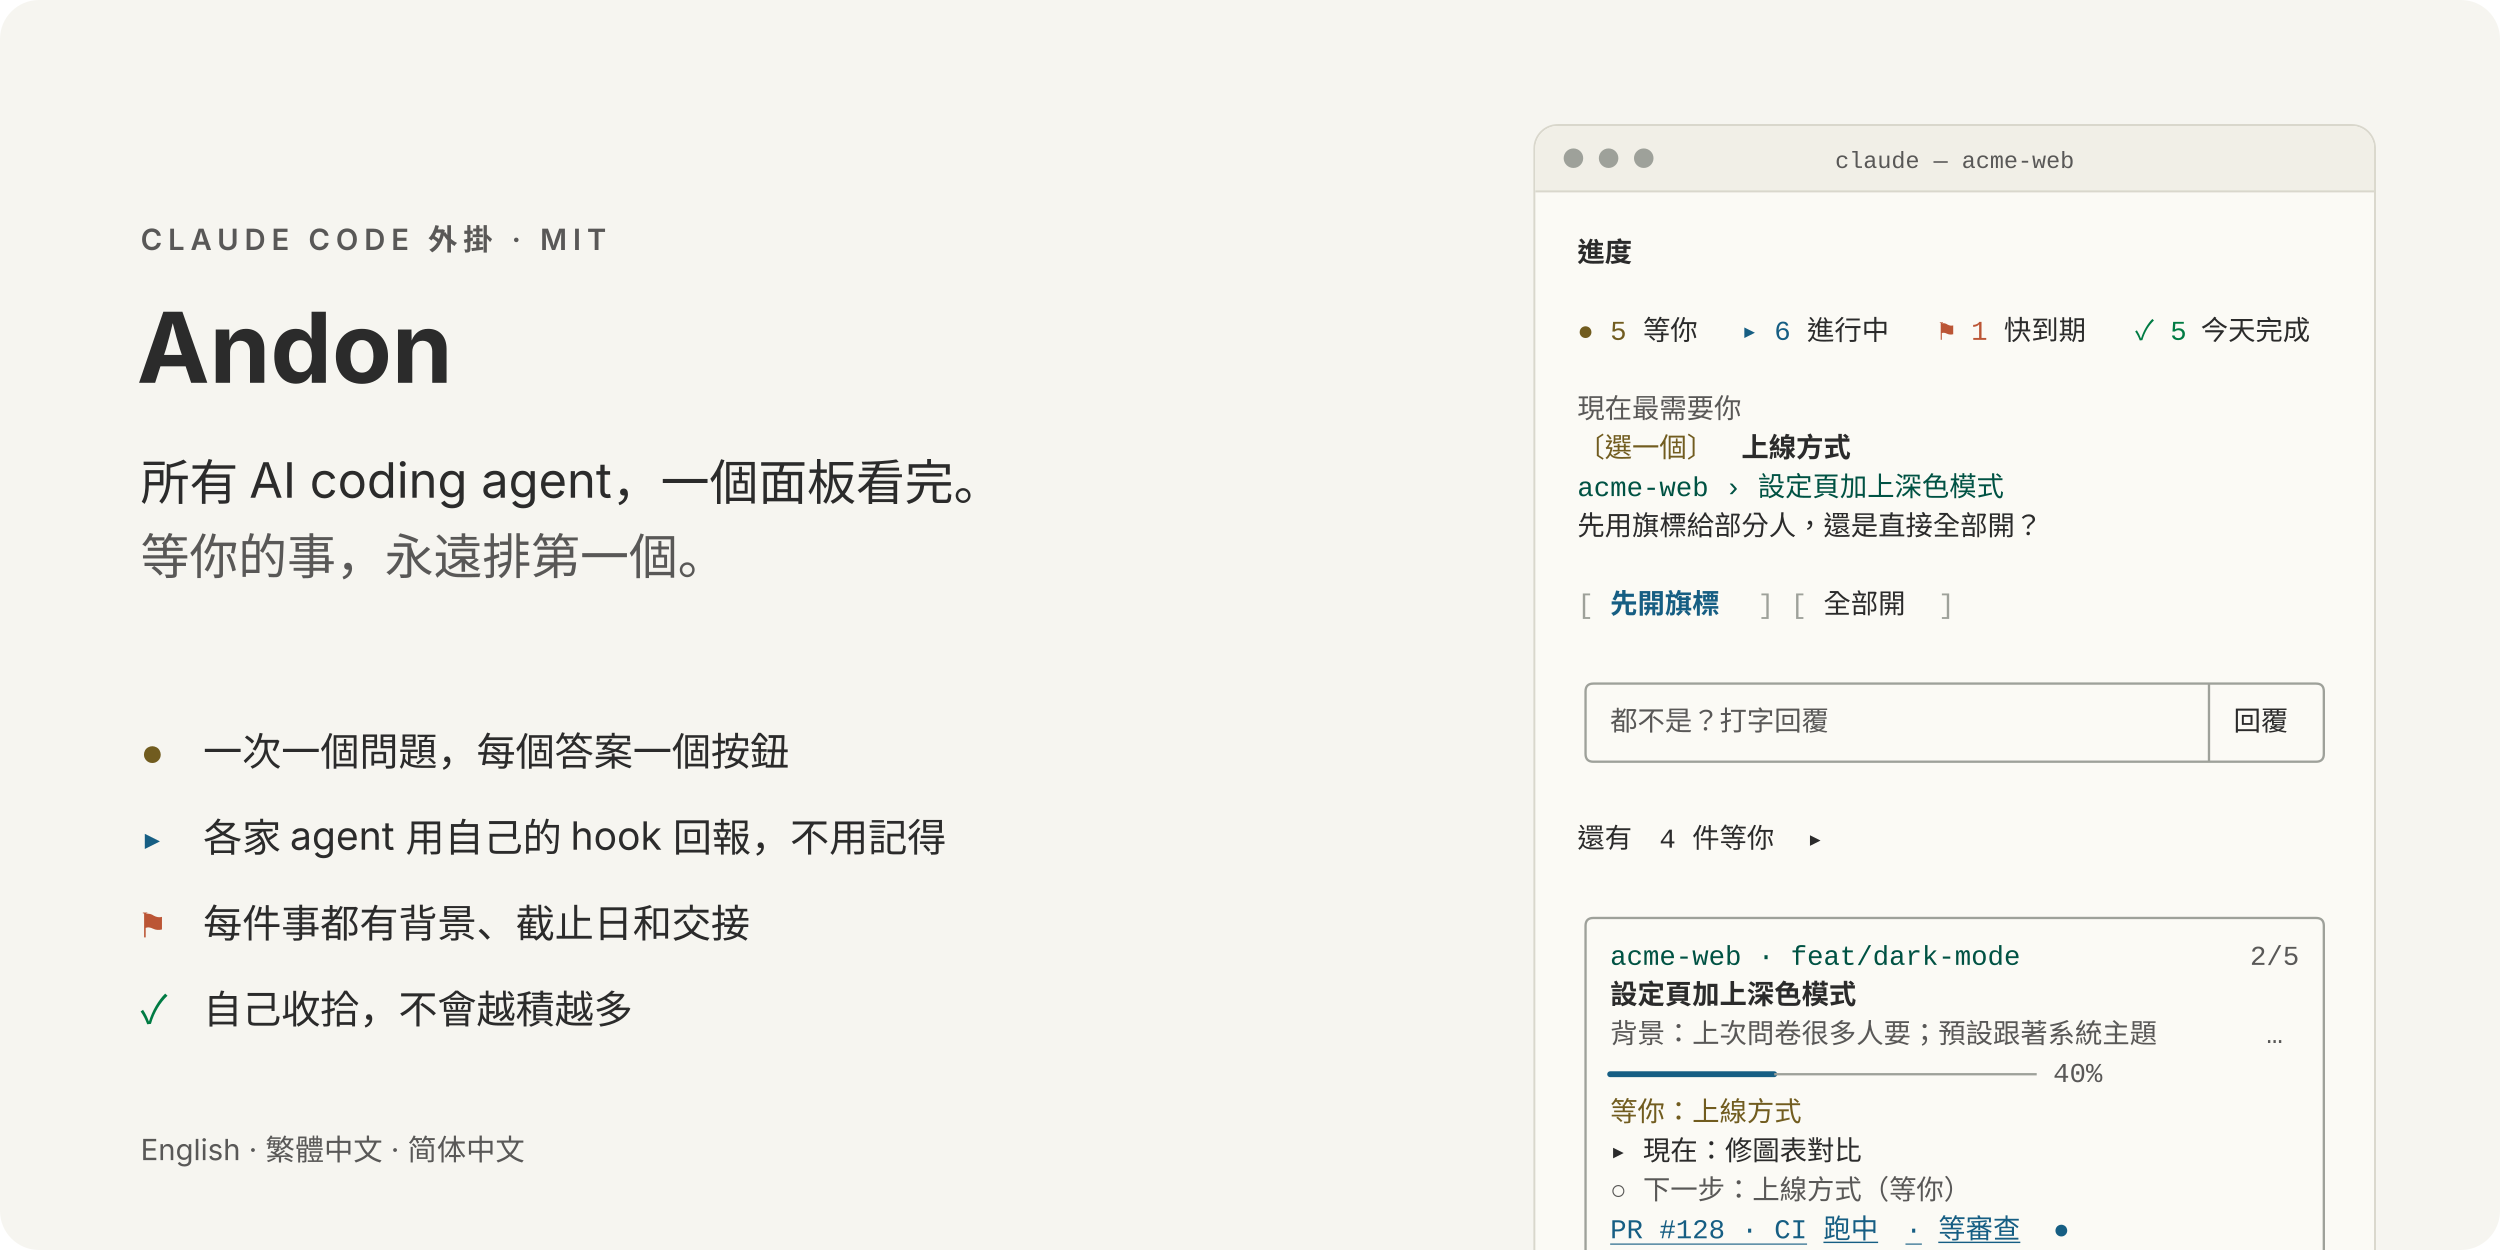
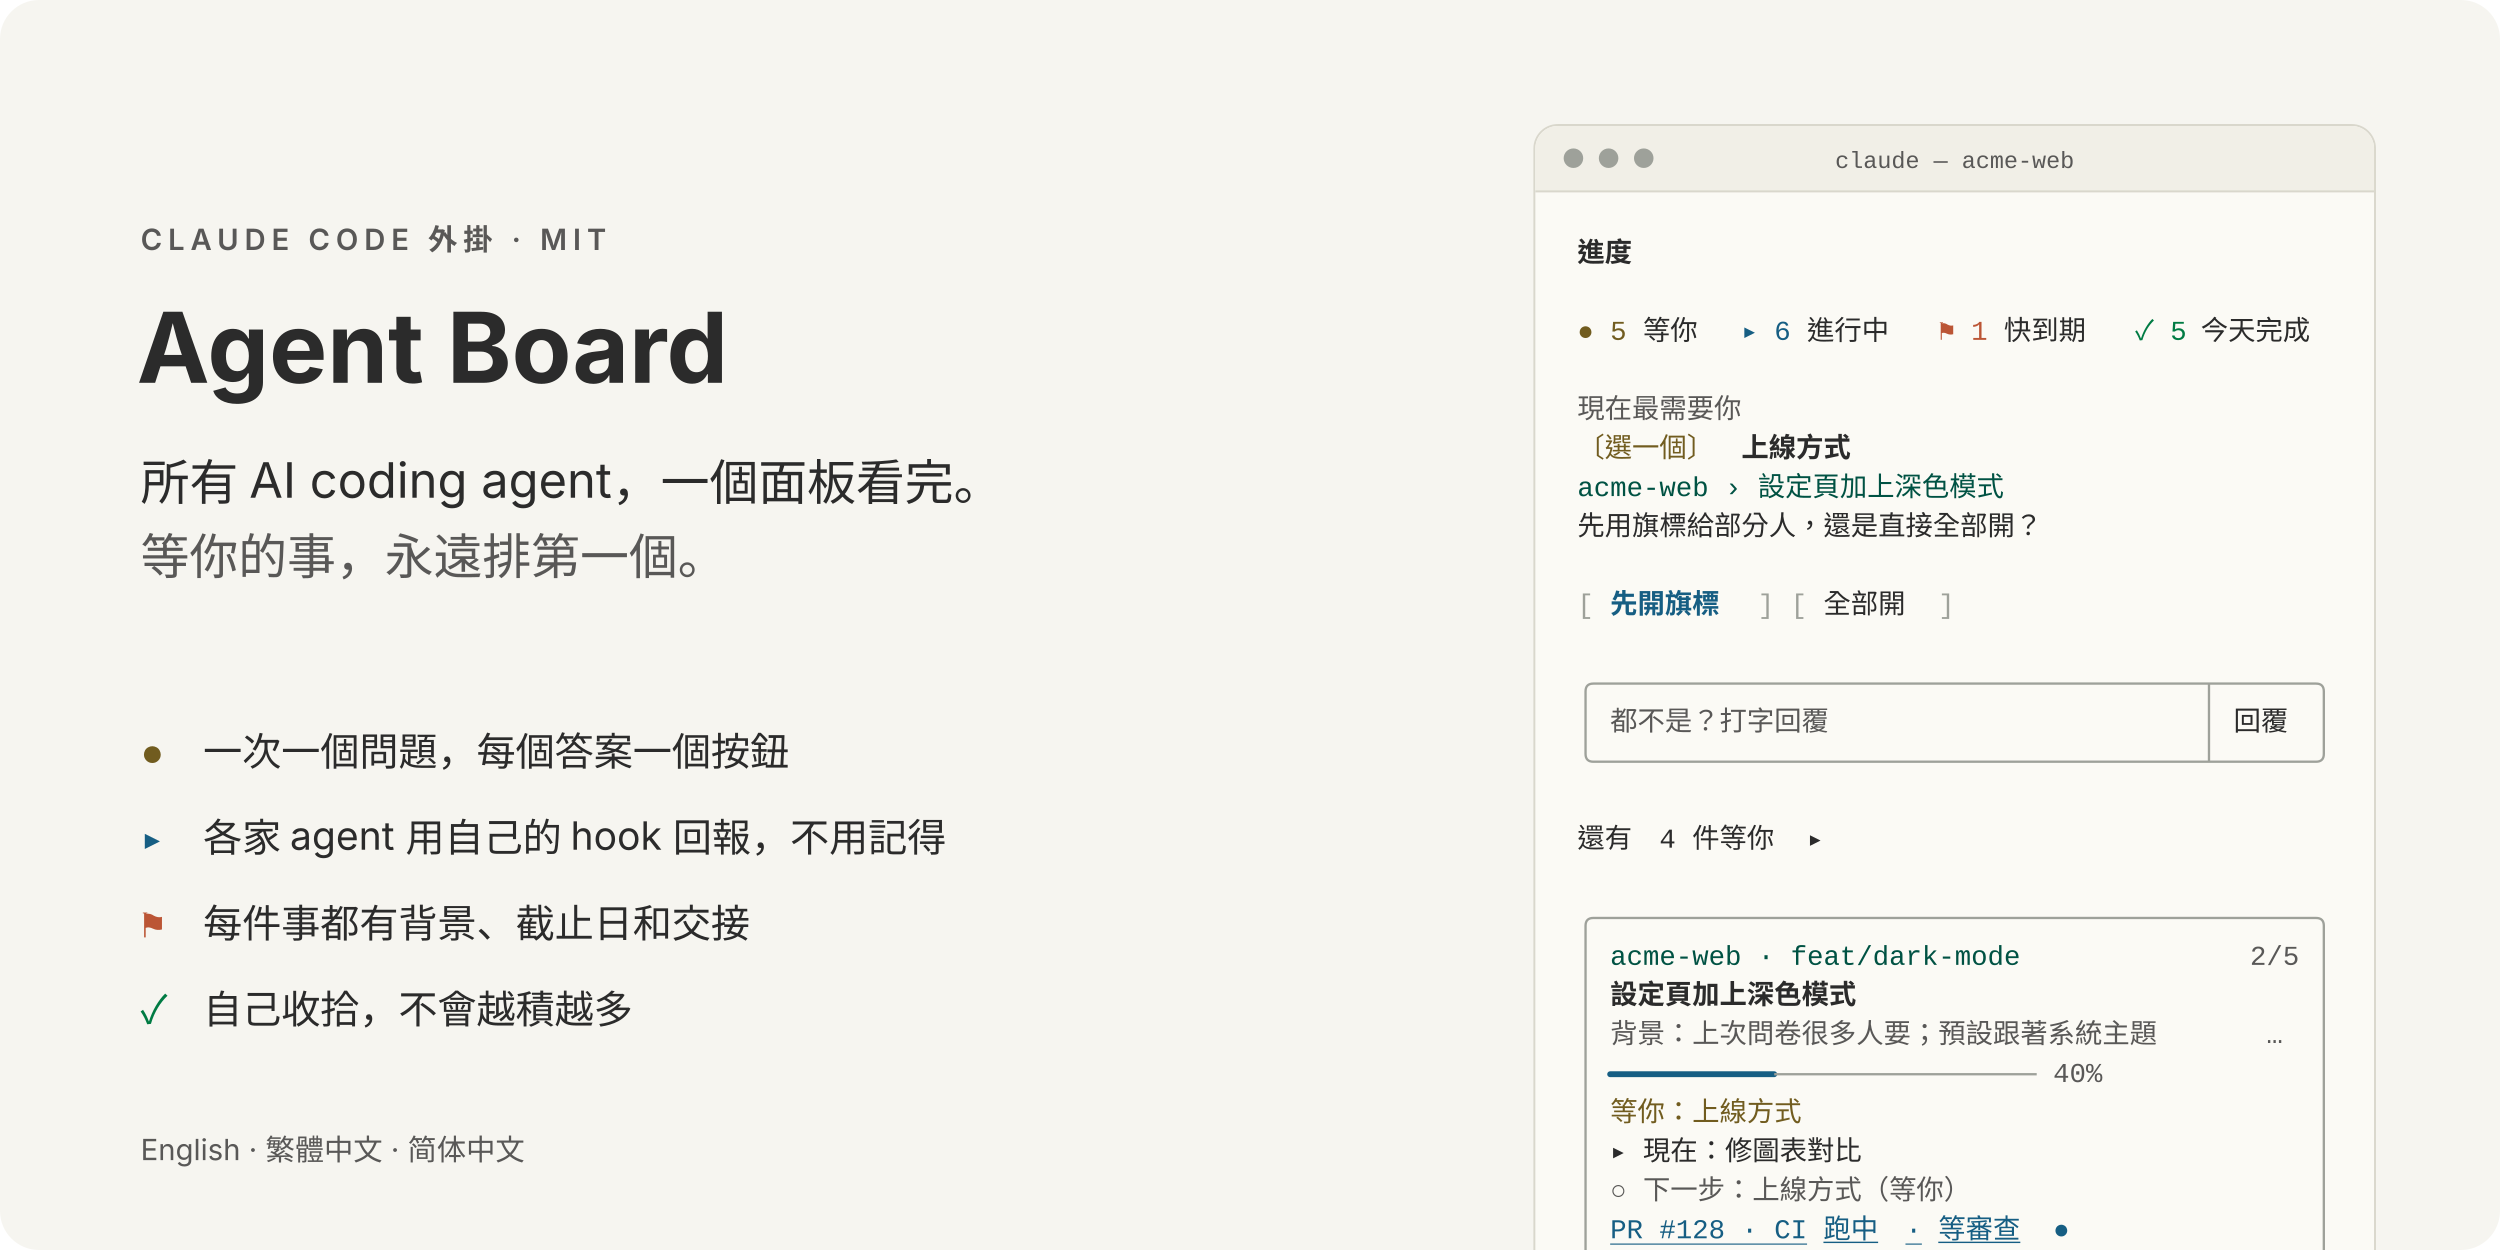
- <svg xmlns="http://www.w3.org/2000/svg" width="1280" height="640" viewBox="0 0 1280 640" role="img" aria-label="Andon: 所有 AI coding agent，一個面板看完。 等你的事，永遠排第一個。">
+ <svg xmlns="http://www.w3.org/2000/svg" width="1280" height="640" viewBox="0 0 1280 640" role="img" aria-label="Agent Board: 所有 AI coding agent，一個面板看完。 等你的事，永遠排第一個。">
  <defs>
    <clipPath id="edge">
      <rect width="1280" height="640" rx="20" />
    </clipPath>
  </defs>
  <g clip-path="url(#edge)">
    <rect width="1280" height="640" fill="#f6f5f0" />
    <text x="72" y="128" font-family="-apple-system, BlinkMacSystemFont, 'Segoe UI', 'Noto Sans TC', 'Noto Sans SC', 'PingFang TC', 'Microsoft JhengHei', 'Microsoft YaHei', sans-serif" font-size="15" font-weight="600" letter-spacing="3" fill="#595857">CLAUDE CODE 外掛  ·  MIT</text>
-     <text x="70" y="196" font-family="-apple-system, BlinkMacSystemFont, 'Segoe UI', 'Noto Sans TC', 'Noto Sans SC', 'PingFang TC', 'Microsoft JhengHei', 'Microsoft YaHei', sans-serif" font-size="50" font-weight="700" fill="#2b2b2b">Andon</text>
+     <text x="70" y="196" font-family="-apple-system, BlinkMacSystemFont, 'Segoe UI', 'Noto Sans TC', 'Noto Sans SC', 'PingFang TC', 'Microsoft JhengHei', 'Microsoft YaHei', sans-serif" font-size="50" font-weight="700" fill="#2b2b2b">Agent Board</text>
    <text x="72" y="256" font-family="-apple-system, BlinkMacSystemFont, 'Segoe UI', 'Noto Sans TC', 'Noto Sans SC', 'PingFang TC', 'Microsoft JhengHei', 'Microsoft YaHei', sans-serif" font-size="25" fill="#2b2b2b">所有 AI coding agent，一個面板看完。</text>
    <text x="72" y="294" font-family="-apple-system, BlinkMacSystemFont, 'Segoe UI', 'Noto Sans TC', 'Noto Sans SC', 'PingFang TC', 'Microsoft JhengHei', 'Microsoft YaHei', sans-serif" font-size="25" fill="#595857">等你的事，永遠排第一個。</text>
    <text x="72" y="392" font-family="ui-monospace, SFMono-Regular, Menlo, Consolas, 'Liberation Mono', 'Noto Sans Mono CJK TC', 'Noto Sans CJK TC', 'PingFang TC', 'Microsoft JhengHei', monospace" font-size="20" fill="#715C1F">●</text>
    <text x="104" y="392" font-family="-apple-system, BlinkMacSystemFont, 'Segoe UI', 'Noto Sans TC', 'Noto Sans SC', 'PingFang TC', 'Microsoft JhengHei', 'Microsoft YaHei', sans-serif" font-size="20" fill="#2b2b2b">一次一個問題，每個答案一個按鈕</text>
    <text x="72" y="436" font-family="ui-monospace, SFMono-Regular, Menlo, Consolas, 'Liberation Mono', 'Noto Sans Mono CJK TC', 'Noto Sans CJK TC', 'PingFang TC', 'Microsoft JhengHei', monospace" font-size="20" fill="#165E83">▸</text>
    <text x="104" y="436" font-family="-apple-system, BlinkMacSystemFont, 'Segoe UI', 'Noto Sans TC', 'Noto Sans SC', 'PingFang TC', 'Microsoft JhengHei', 'Microsoft YaHei', sans-serif" font-size="20" fill="#2b2b2b">各家 agent 用自己的 hook 回報，不用記得</text>
    <text x="72" y="480" font-family="ui-monospace, SFMono-Regular, Menlo, Consolas, 'Liberation Mono', 'Noto Sans Mono CJK TC', 'Noto Sans CJK TC', 'PingFang TC', 'Microsoft JhengHei', monospace" font-size="20" fill="#BB5535">⚑</text>
    <text x="104" y="480" font-family="-apple-system, BlinkMacSystemFont, 'Segoe UI', 'Noto Sans TC', 'Noto Sans SC', 'PingFang TC', 'Microsoft JhengHei', 'Microsoft YaHei', sans-serif" font-size="20" fill="#2b2b2b">每件事都有背景、截止日和交接</text>
    <text x="72" y="524" font-family="ui-monospace, SFMono-Regular, Menlo, Consolas, 'Liberation Mono', 'Noto Sans Mono CJK TC', 'Noto Sans CJK TC', 'PingFang TC', 'Microsoft JhengHei', monospace" font-size="20" fill="#007B43">✓</text>
    <text x="104" y="524" font-family="-apple-system, BlinkMacSystemFont, 'Segoe UI', 'Noto Sans TC', 'Noto Sans SC', 'PingFang TC', 'Microsoft JhengHei', 'Microsoft YaHei', sans-serif" font-size="20" fill="#2b2b2b">自己收拾，不會越積越多</text>
    <text x="72" y="594" font-family="-apple-system, BlinkMacSystemFont, 'Segoe UI', 'Noto Sans TC', 'Noto Sans SC', 'PingFang TC', 'Microsoft JhengHei', 'Microsoft YaHei', sans-serif" font-size="15" fill="#595857">English  ·  繁體中文  ·  简体中文</text>
    <g transform="translate(785.6 64)">
      <rect width="430.4" height="738" rx="12" fill="#fbfaf5" stroke="#d9d7cc" />
      <path d="M12 0.5h406.4a11.5 11.5 0 0 1 11.5 11.5v22h-429.4v-22a11.5 11.5 0 0 1 11.5-11.5z" fill="#f1efe7" />
      <line x1="0.5" y1="34" x2="429.9" y2="34" stroke="#d9d7cc" />
      <g fill="#9EA19A">
        <circle cx="20" cy="17" r="5" />
        <circle cx="38" cy="17" r="5" />
        <circle cx="56" cy="17" r="5" />
      </g>
      <text x="215.2" y="22" text-anchor="middle" font-family="ui-monospace, SFMono-Regular, Menlo, Consolas, 'Liberation Mono', 'Noto Sans Mono CJK TC', 'Noto Sans CJK TC', 'PingFang TC', 'Microsoft JhengHei', monospace" font-size="12" fill="#595857">claude  —  acme-web</text>
      <g font-family="ui-monospace, SFMono-Regular, Menlo, Consolas, 'Liberation Mono', 'Noto Sans Mono CJK TC', 'Noto Sans CJK TC', 'PingFang TC', 'Microsoft JhengHei', monospace" font-size="14" style="white-space:pre" xml:space="preserve">
        <path d="M38.8 486h84" fill="none" stroke="#165E83" stroke-width="3" stroke-linecap="round" />
        <path d="M26.2 296V290q0 -4 4 -4H30.4M30.4 286h310.8M341.2 286h8.4M345.4 286V296M349.6 286h50.4M400 286H400.2q4 0 4 4V296M26.2 296v20M345.4 296v20M404.2 296v20M26.2 316V322q0 4 4 4H30.4M30.4 326h310.8M341.2 326h8.4M345.4 326V316M349.6 326h50.4M400 326H400.2q4 0 4 -4V316M26.2 416V410q0 -4 4 -4H30.4M30.4 406h369.6M400 406H400.2q4 0 4 4V416M26.2 416v20M404.2 416v20M26.2 436v20M404.2 436v20M26.2 456v20M404.2 456v20M26.2 476v20M122.8 486h134.4M404.2 476v20M26.2 496v20M404.2 496v20M26.2 516v20M404.2 516v20M26.2 536v20M404.2 536v20M26.2 556v20M404.2 556v20M26.2 576v20M404.2 576v20" fill="none" stroke="#9EA19A" stroke-width="1.2" stroke-linecap="butt" />
        <text x="22.0" y="70" textLength="33.6" lengthAdjust="spacingAndGlyphs" fill="#2b2b2b" font-weight="700">進度</text>
        <text x="22.0" y="110" textLength="25.2" lengthAdjust="spacingAndGlyphs" fill="#715C1F">● 5</text>
        <text x="55.6" y="110" textLength="33.6" lengthAdjust="spacingAndGlyphs" fill="#2b2b2b">等你</text>
        <text x="106.0" y="110" textLength="25.2" lengthAdjust="spacingAndGlyphs" fill="#165E83">▸ 6</text>
        <text x="139.6" y="110" textLength="50.4" lengthAdjust="spacingAndGlyphs" fill="#2b2b2b">進行中</text>
        <text x="206.8" y="110" textLength="25.2" lengthAdjust="spacingAndGlyphs" fill="#BB5535">⚑ 1</text>
        <text x="240.4" y="110" textLength="50.4" lengthAdjust="spacingAndGlyphs" fill="#2b2b2b">快到期</text>
        <text x="307.6" y="110" textLength="25.2" lengthAdjust="spacingAndGlyphs" fill="#007B43">✓ 5</text>
        <text x="341.2" y="110" textLength="67.2" lengthAdjust="spacingAndGlyphs" fill="#2b2b2b">今天完成</text>
        <text x="22.0" y="150" textLength="100.8" lengthAdjust="spacingAndGlyphs" fill="#595857">現在最需要你</text>
        <text x="22.0" y="170" textLength="84.0" lengthAdjust="spacingAndGlyphs" fill="#715C1F">〔選一個〕</text>
        <text x="106.0" y="170" textLength="67.2" lengthAdjust="spacingAndGlyphs" fill="#2b2b2b" font-weight="700">上線方式</text>
        <text x="22.0" y="190" textLength="84.0" lengthAdjust="spacingAndGlyphs" fill="#005243">acme-web ›</text>
        <text x="114.4" y="190" textLength="151.2" lengthAdjust="spacingAndGlyphs" fill="#005243">設定頁加上深色模式</text>
        <text x="22.0" y="210" textLength="285.6" lengthAdjust="spacingAndGlyphs" fill="#2b2b2b">先用旗標給部分人，還是直接全部開？</text>
        <text x="22.0" y="250" textLength="8.4" lengthAdjust="spacingAndGlyphs" fill="#9EA19A">[</text>
        <text x="38.8" y="250" textLength="67.2" lengthAdjust="spacingAndGlyphs" fill="#165E83" font-weight="700">先開旗標</text>
        <text x="114.4" y="250" textLength="8.4" lengthAdjust="spacingAndGlyphs" fill="#9EA19A">]</text>
        <text x="131.2" y="250" textLength="8.4" lengthAdjust="spacingAndGlyphs" fill="#9EA19A">[</text>
        <text x="148.0" y="250" textLength="50.4" lengthAdjust="spacingAndGlyphs" fill="#2b2b2b">全部開</text>
        <text x="206.8" y="250" textLength="8.4" lengthAdjust="spacingAndGlyphs" fill="#9EA19A">]</text>
        <text x="38.8" y="310" textLength="134.4" lengthAdjust="spacingAndGlyphs" fill="#595857">都不是？打字回覆</text>
        <text x="358.0" y="310" textLength="33.6" lengthAdjust="spacingAndGlyphs" fill="#2b2b2b">回覆</text>
        <text x="22.0" y="370" textLength="33.6" lengthAdjust="spacingAndGlyphs" fill="#2b2b2b">還有</text>
        <text x="64.0" y="370" textLength="8.4" lengthAdjust="spacingAndGlyphs" fill="#2b2b2b">4</text>
        <text x="80.8" y="370" textLength="50.4" lengthAdjust="spacingAndGlyphs" fill="#2b2b2b">件等你</text>
        <text x="139.6" y="370" textLength="8.4" lengthAdjust="spacingAndGlyphs" fill="#2b2b2b">▸</text>
        <text x="38.8" y="430" textLength="210.0" lengthAdjust="spacingAndGlyphs" fill="#005243">acme-web · feat/dark-mode</text>
        <text x="366.4" y="430" textLength="25.2" lengthAdjust="spacingAndGlyphs" fill="#595857">2/5</text>
        <text x="38.8" y="450" textLength="151.2" lengthAdjust="spacingAndGlyphs" fill="#2b2b2b" font-weight="700">設定頁加上深色模式</text>
        <text x="38.8" y="470" textLength="336.0" lengthAdjust="spacingAndGlyphs" fill="#595857">背景：上次問卷很多人要；預設跟著系統主題</text>
        <text x="374.8" y="470" textLength="8.4" lengthAdjust="spacingAndGlyphs" fill="#595857">…</text>
        <text x="265.6" y="490" textLength="25.2" lengthAdjust="spacingAndGlyphs" fill="#595857">40%</text>
        <text x="38.8" y="510" textLength="117.6" lengthAdjust="spacingAndGlyphs" fill="#715C1F">等你：上線方式</text>
        <text x="38.8" y="530" textLength="8.4" lengthAdjust="spacingAndGlyphs" fill="#2b2b2b">▸</text>
        <text x="55.6" y="530" textLength="134.4" lengthAdjust="spacingAndGlyphs" fill="#2b2b2b">現在：修圖表對比</text>
        <text x="38.8" y="550" textLength="8.4" lengthAdjust="spacingAndGlyphs" fill="#595857">○</text>
        <text x="55.6" y="550" textLength="201.6" lengthAdjust="spacingAndGlyphs" fill="#595857">下一步：上線方式（等你）</text>
        <text x="38.8" y="570" textLength="100.8" lengthAdjust="spacingAndGlyphs" fill="#165E83" text-decoration="underline">PR #128 · CI</text>
        <text x="148.0" y="570" textLength="33.6" lengthAdjust="spacingAndGlyphs" fill="#165E83" text-decoration="underline">跑中</text>
        <text x="190.0" y="570" textLength="8.4" lengthAdjust="spacingAndGlyphs" fill="#165E83" text-decoration="underline">·</text>
        <text x="206.8" y="570" textLength="50.4" lengthAdjust="spacingAndGlyphs" fill="#165E83" text-decoration="underline">等審查</text>
        <text x="265.6" y="570" textLength="8.4" lengthAdjust="spacingAndGlyphs" fill="#165E83">●</text>
      </g>
    </g>
  </g>
</svg>
